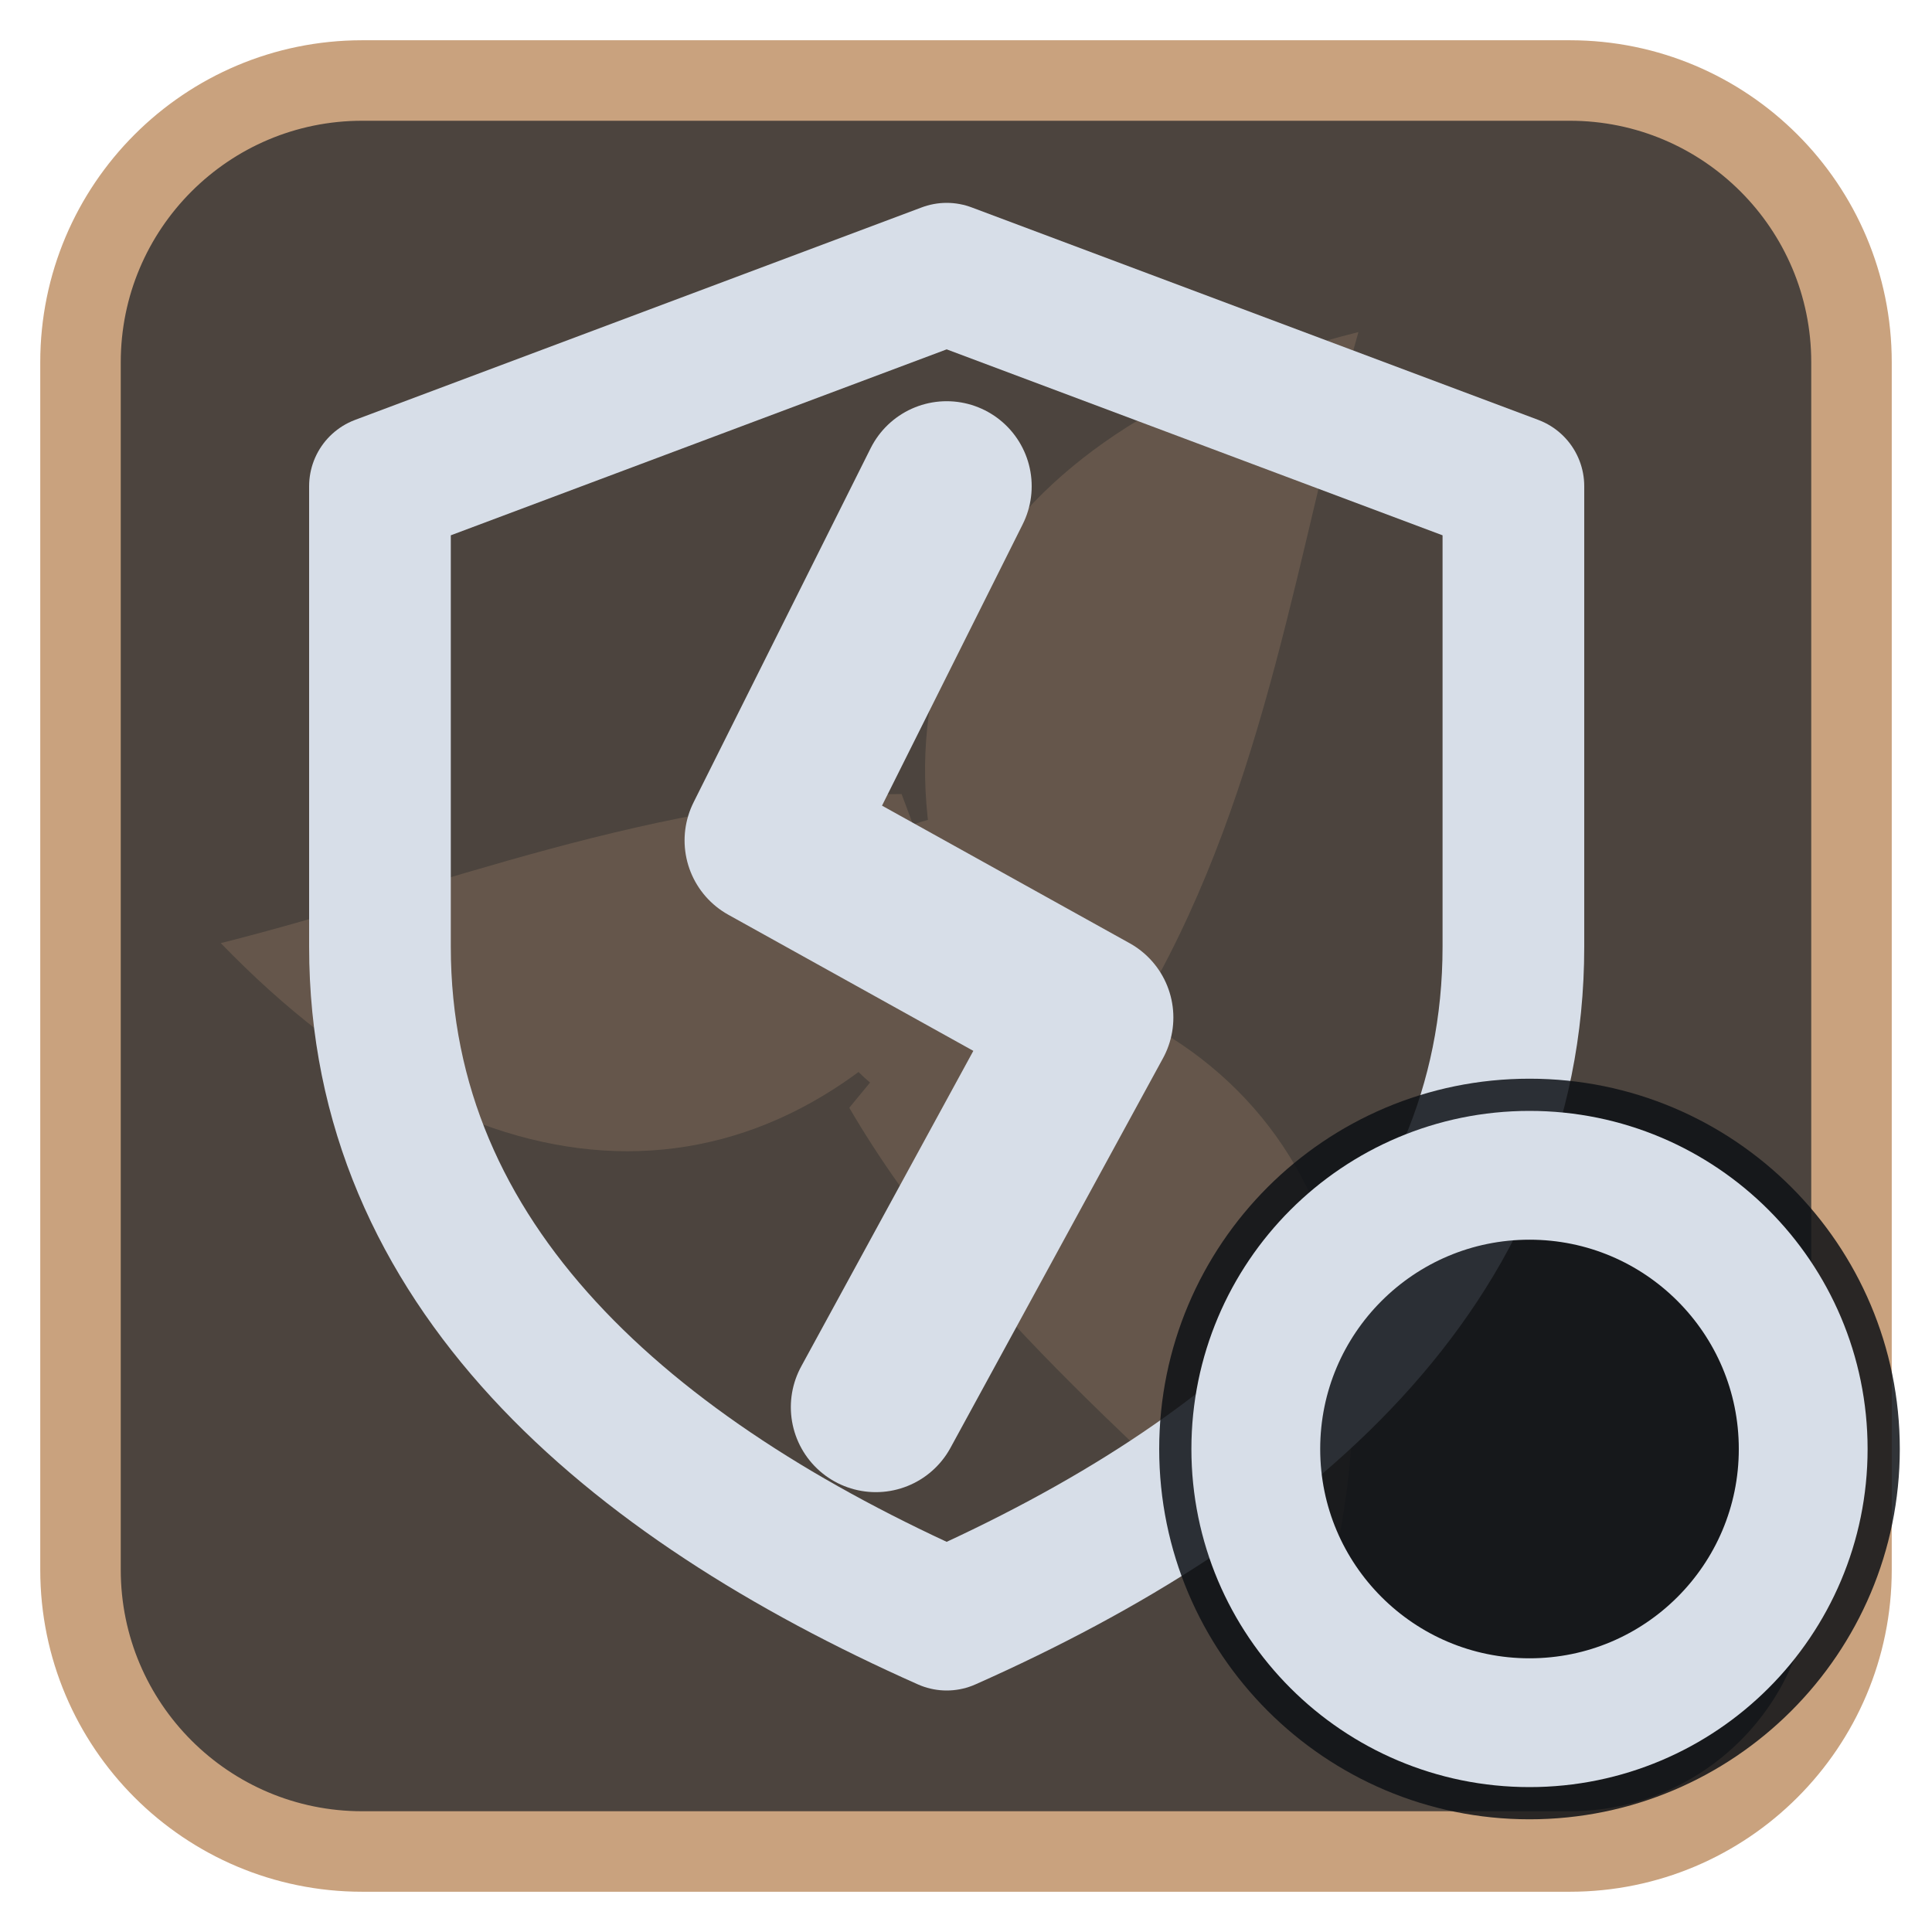
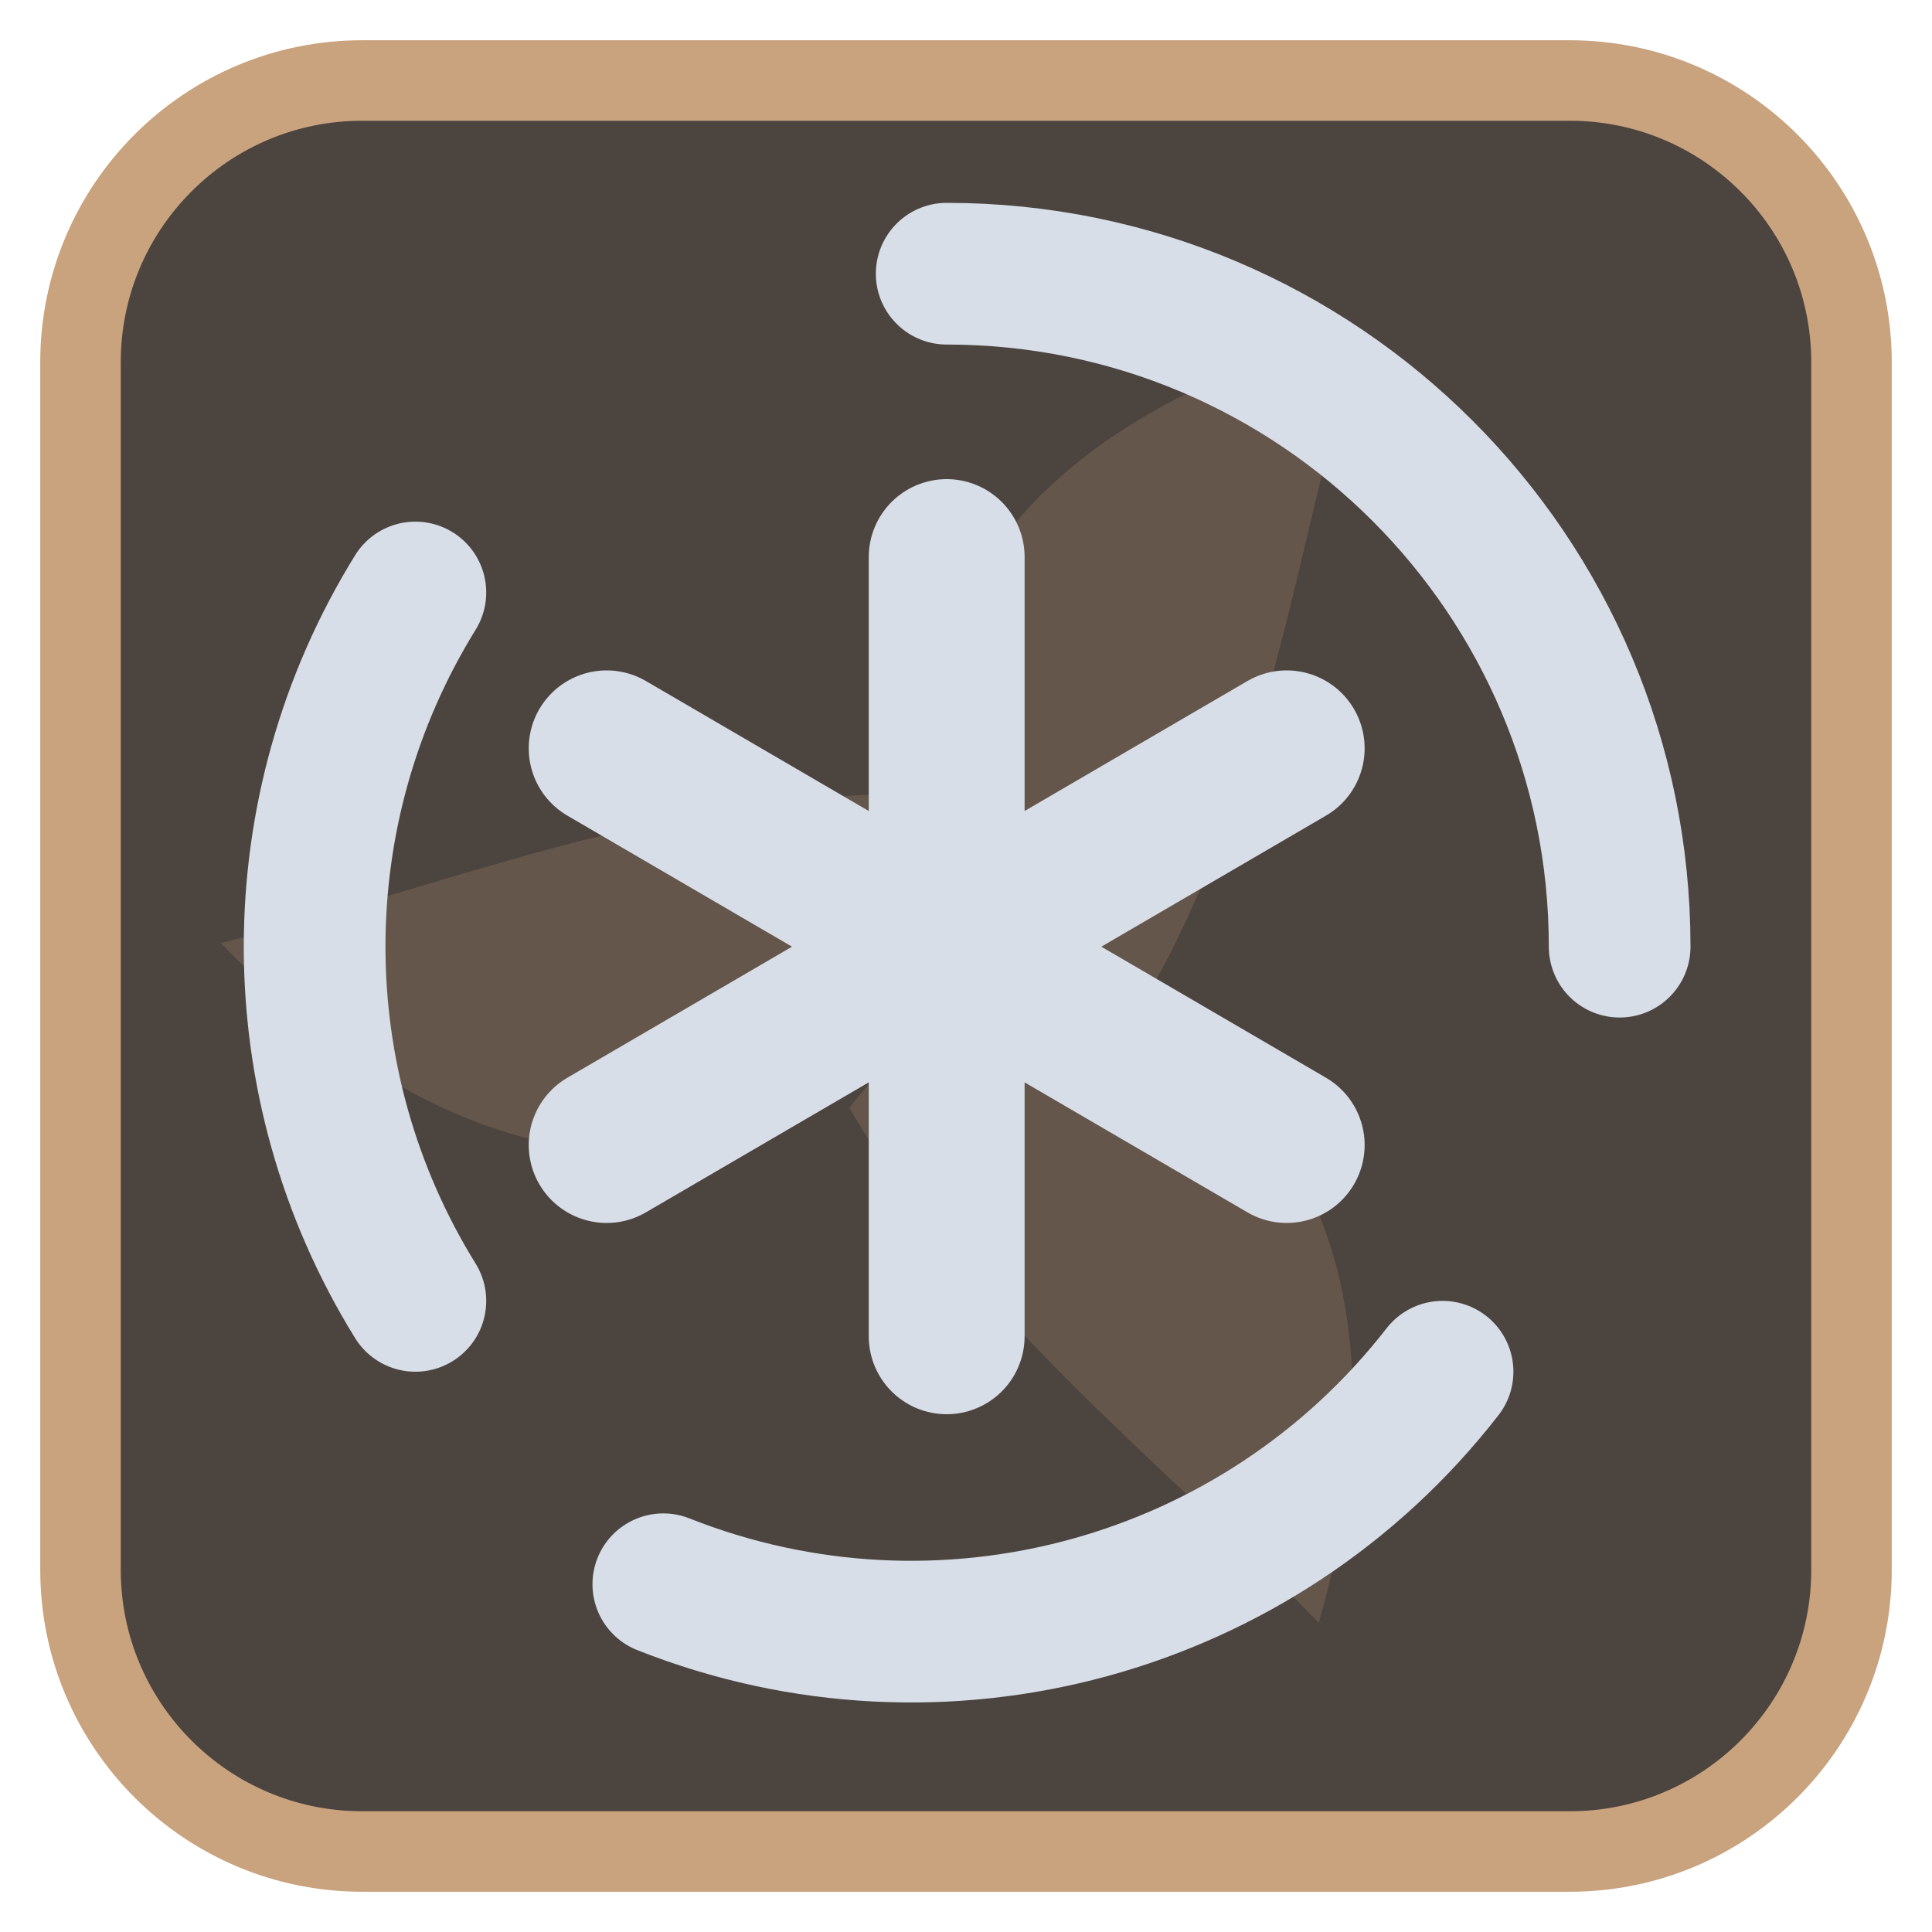
<svg xmlns="http://www.w3.org/2000/svg" viewBox="0 0 24 24" width="24" height="24">
  <rect x="1" y="1" width="22" height="22" rx="3.5" fill="#4c443e" stroke="#c9a27e" stroke-width="1" />
  <g opacity="0.2" transform="translate(3,3) scale(0.75)">
    <g fill="#c9a27e">
      <path d="M12 12C10 7 12.5 3 18.5 1.5c-1 3.5-1.5 7.5-3.5 11z" transform="rotate(0 12 12)" />
      <path d="M12 12C10 7 12.5 3 18.5 1.5c-1 3.5-1.5 7.5-3.5 11z" transform="rotate(120 12 12)" />
      <path d="M12 12C10 7 12.5 3 18.5 1.5c-1 3.5-1.5 7.5-3.5 11z" transform="rotate(240 12 12)" />
      <circle cx="12" cy="12" r="2.5" />
    </g>
  </g>
  <g transform="translate(1.2,1.2) scale(0.88)">
-     <path d="M12 2.5L20 5.5V12C20 16.5 16.5 19.5 12 21.5C7.5 19.5 4 16.5 4 12V5.5Z" fill="none" stroke="#d7dee8" stroke-width="2" stroke-linecap="round" stroke-linejoin="round" />
-     <path d="M12 5.5L9.5 10.5L14 13L11 18.5" fill="none" stroke="#d7dee8" stroke-width="2.4" stroke-linecap="round" stroke-linejoin="round" />
+     <path d="M12 2.5A9.5 9.5 0 0 1 21.5 12M19 18A9.5 9.5 0 0 1 8 21M4.5 17A9.5 9.5 0 0 1 4.5 7" fill="none" stroke="#d7dee8" stroke-width="2" stroke-linecap="round" stroke-linejoin="round" />
+     <path d="M12 6.5V17.5M7.2 9.2L16.8 14.8M7.2 14.8L16.8 9.2" fill="none" stroke="#d7dee8" stroke-width="2.2" stroke-linecap="round" stroke-linejoin="round" />
  </g>
-   <circle cx="19" cy="18" r="4.6" fill="#0e1116" fill-opacity="0.85" />
-   <circle cx="19" cy="18" r="3.4" fill="none" stroke="#d7dee8" stroke-width="1.6" stroke-linecap="round" stroke-linejoin="round" />
</svg>
